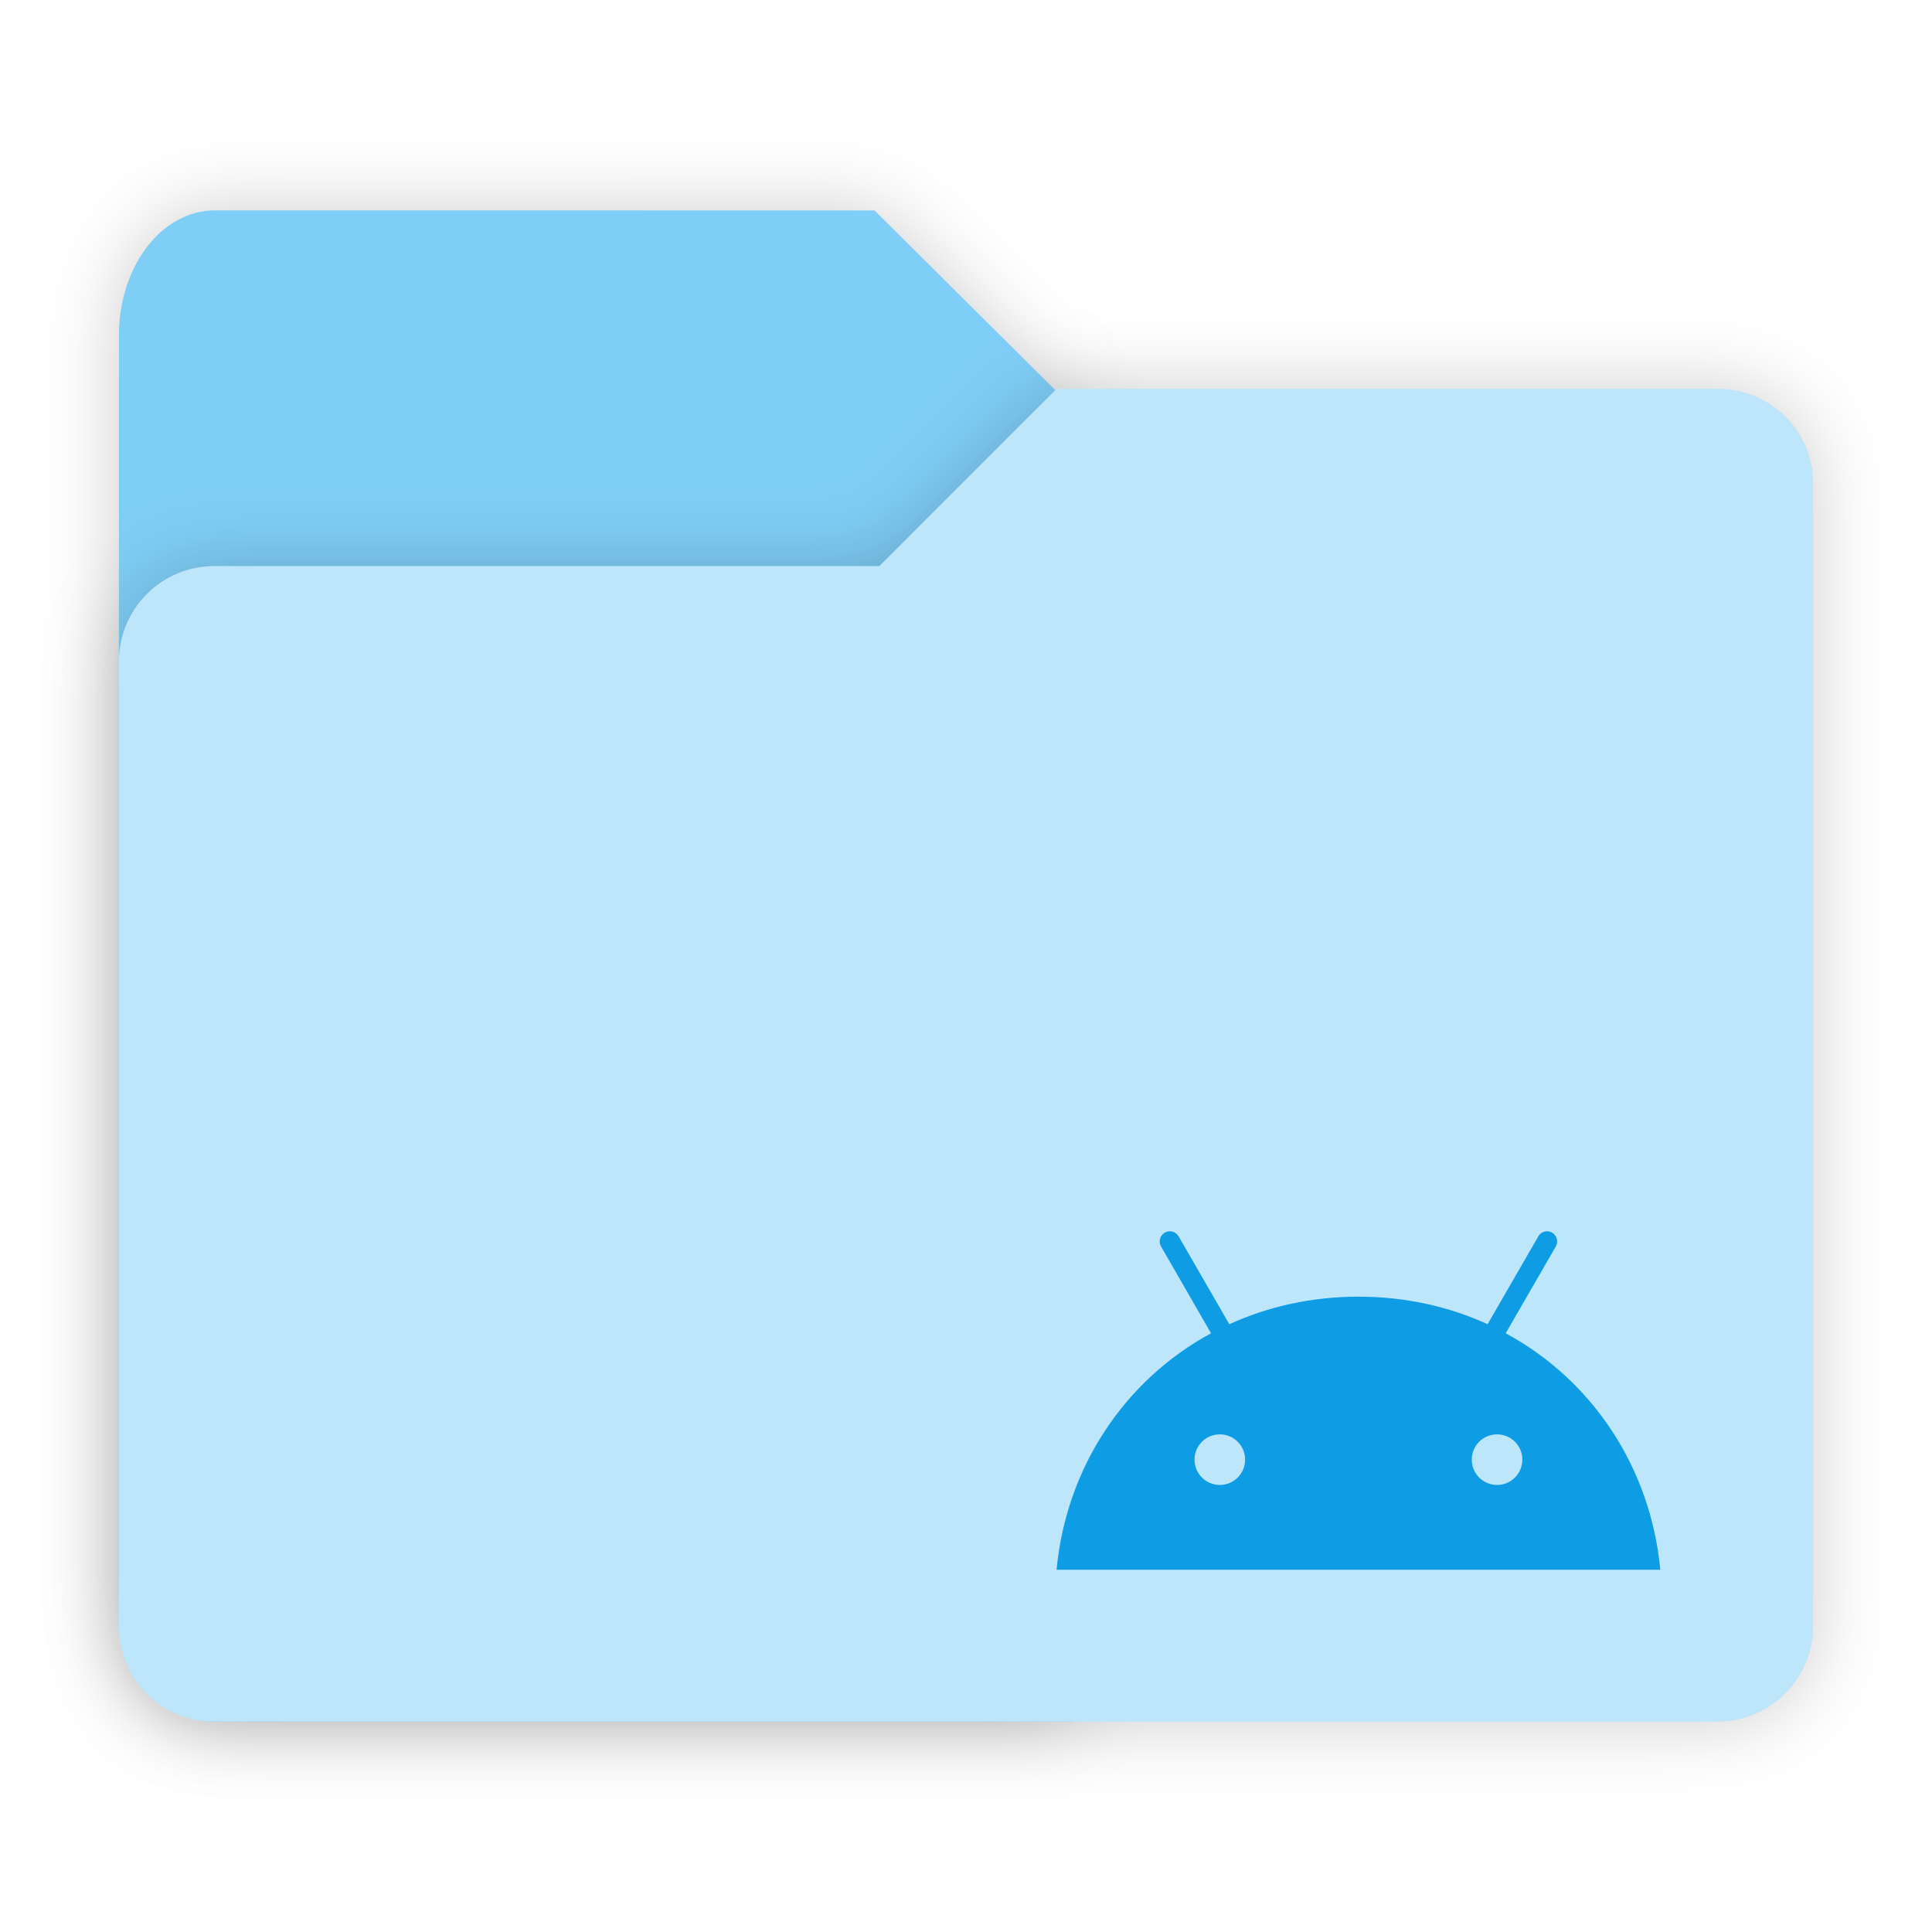
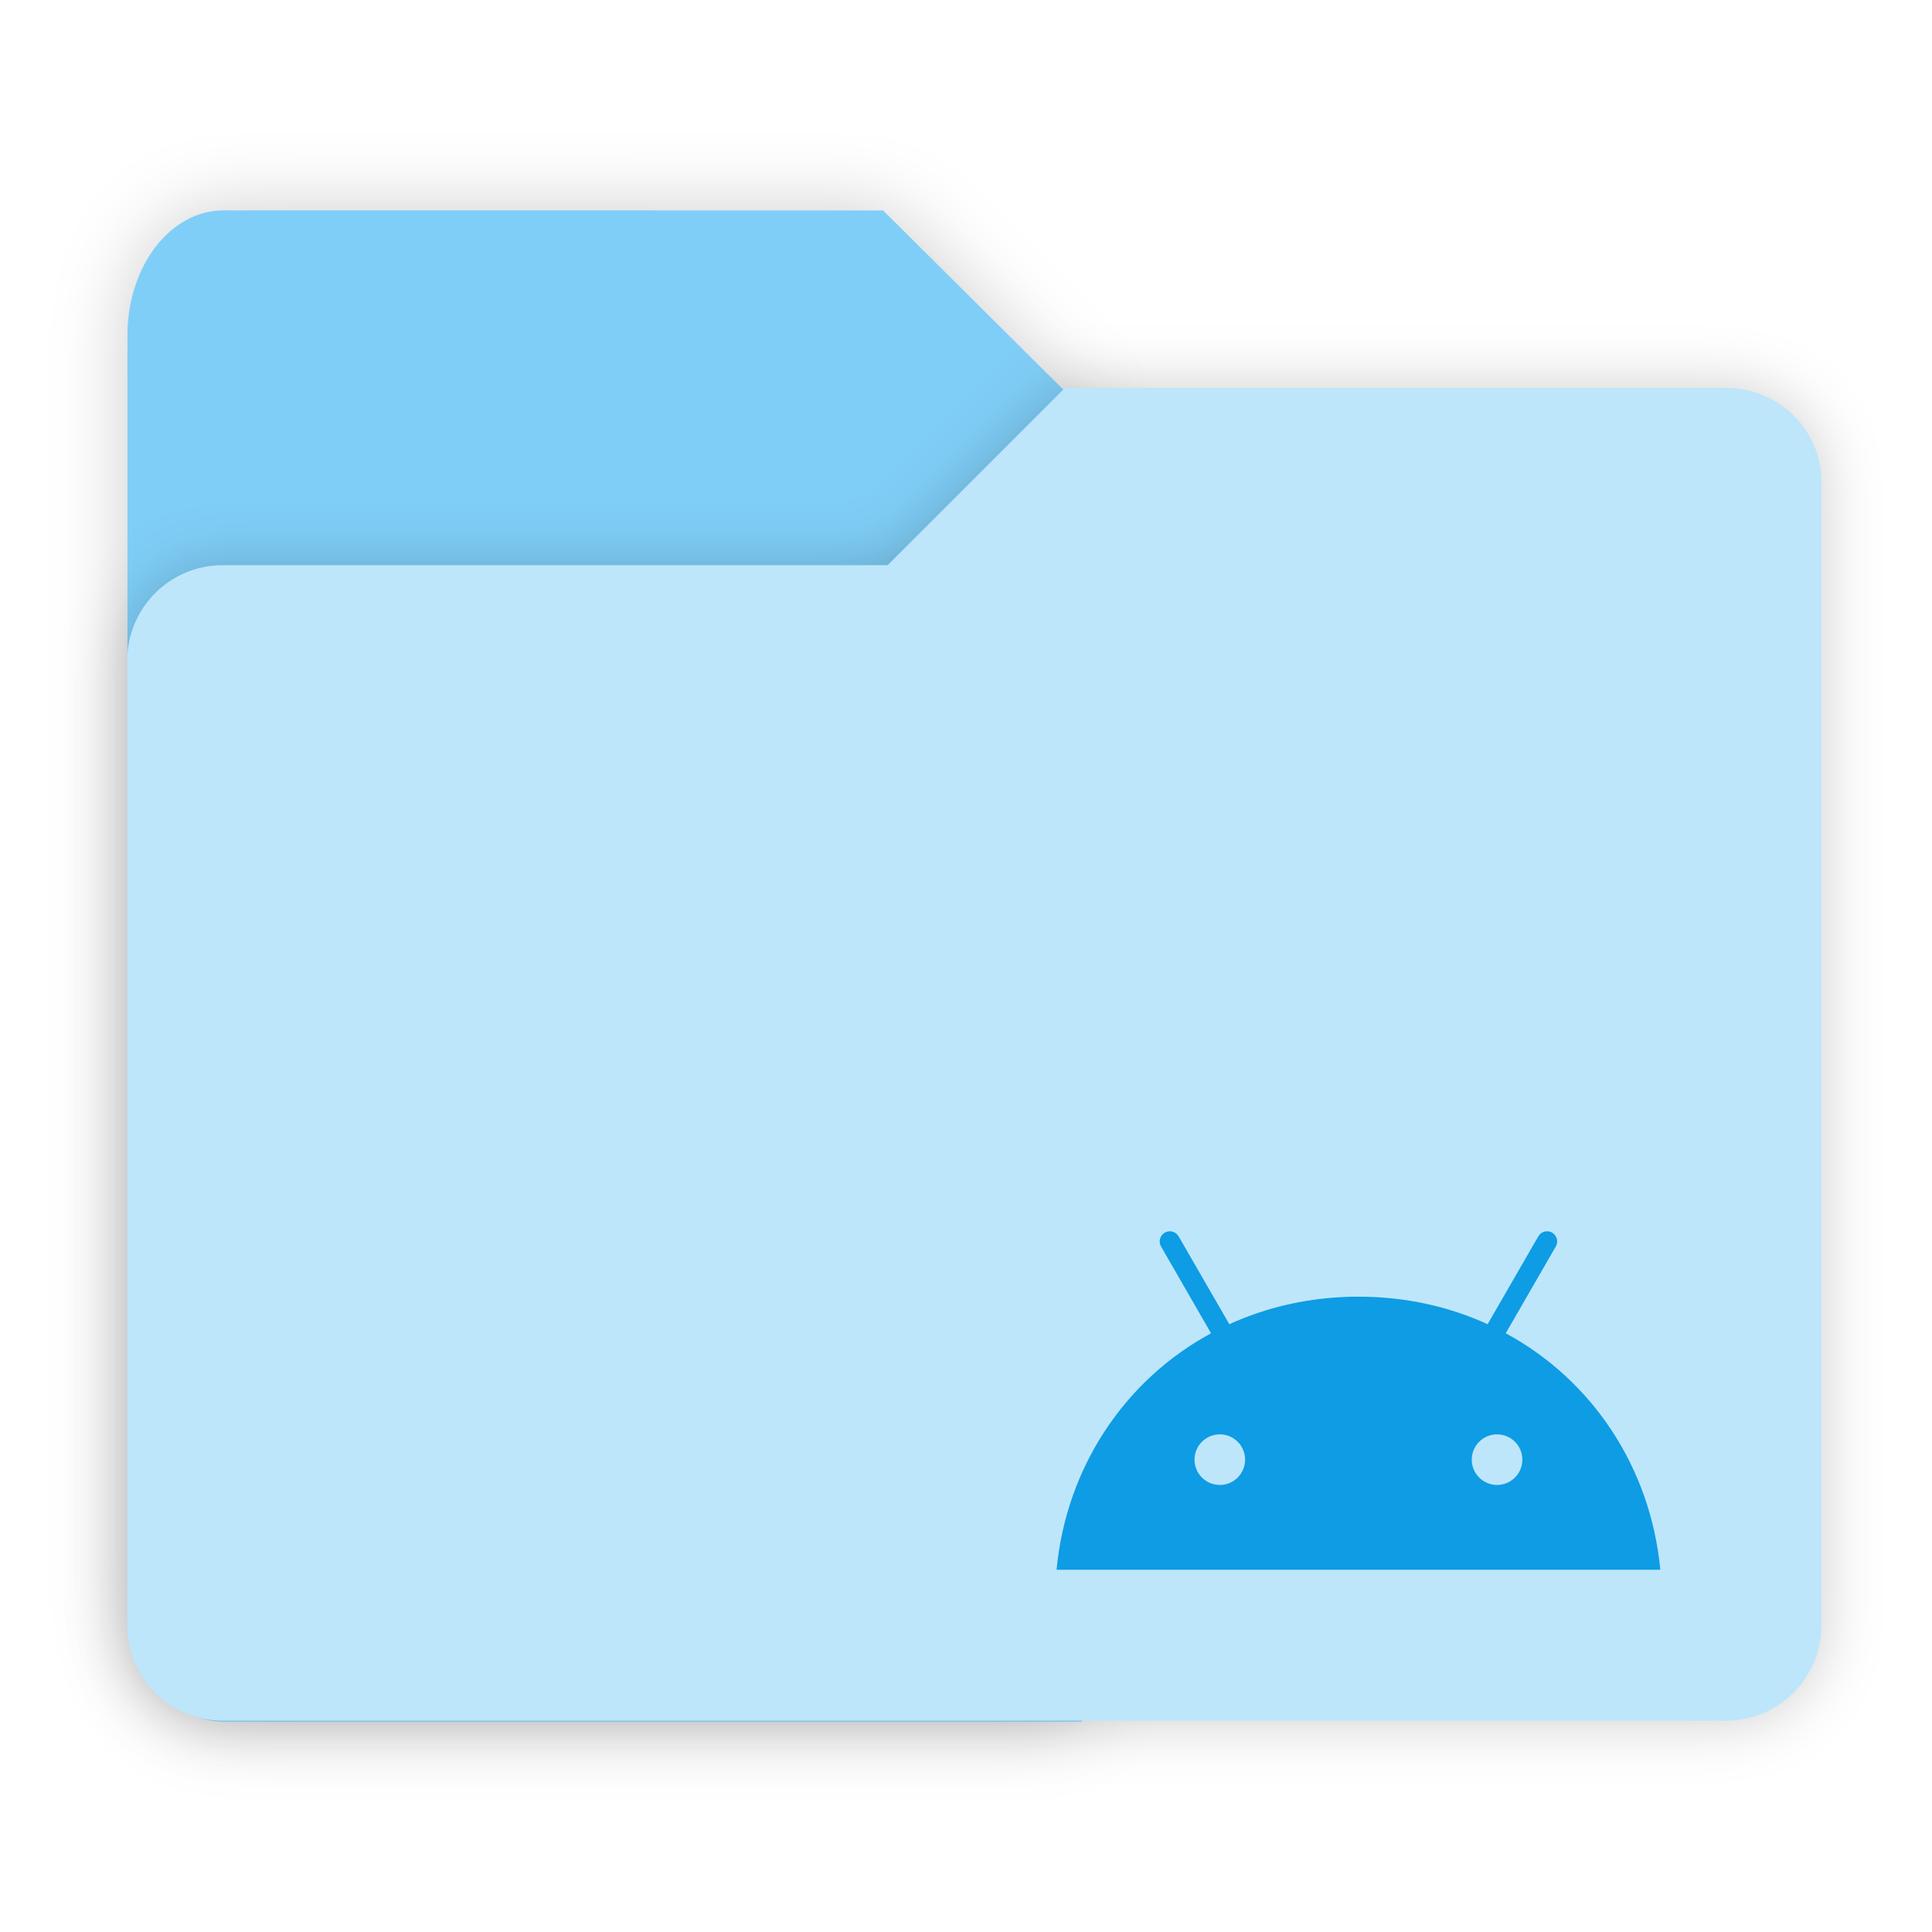
<svg xmlns="http://www.w3.org/2000/svg" width="64" height="64" version="1.1" viewBox="0 0 64 64" id="svg6" xml:space="preserve">
  <defs id="defs2">
    <style id="current-color-scheme" type="text/css">.ColorScheme-Text {
      color:#333333;
    }
    .ColorScheme-Highlight {
      color:#60c0f0;
    }</style>
    <linearGradient id="linearGradient946" x1="445.28" x2="445.28" y1="181.8" y2="200.07" gradientTransform="matrix(1.4724 0 0 1.4432 -625.58 -239.75)" gradientUnits="userSpaceOnUse">
      <stop stop-color="#ffffff" stop-opacity="0" offset="0" id="stop1" />
      <stop stop-color="#ffffff" offset="1" id="stop2" />
    </linearGradient>
    <filter style="color-interpolation-filters:sRGB;" id="filter94" x="-0.094" y="-0.059" width="1.187" height="1.118">
      <feFlood result="flood" in="SourceGraphic" flood-opacity="0.196" flood-color="rgb(0,0,0)" id="feFlood93" />
      <feGaussianBlur result="blur" in="SourceGraphic" stdDeviation="1" id="feGaussianBlur93" />
      <feOffset result="offset" in="blur" dx="0" dy="0" id="feOffset93" />
      <feComposite result="comp1" operator="in" in="flood" in2="offset" id="feComposite93" />
      <feComposite result="comp2" operator="over" in="SourceGraphic" in2="comp1" id="feComposite94" />
    </filter>
    <filter style="color-interpolation-filters:sRGB;" id="filter96" x="-0.053" y="-0.067" width="1.105" height="1.134">
      <feFlood result="flood" in="SourceGraphic" flood-opacity="0.196" flood-color="rgb(0,0,0)" id="feFlood94" />
      <feGaussianBlur result="blur" in="SourceGraphic" stdDeviation="1" id="feGaussianBlur94" />
      <feOffset result="offset" in="blur" dx="0" dy="0" id="feOffset94" />
      <feComposite result="comp1" operator="in" in="flood" in2="offset" id="feComposite95" />
      <feComposite result="comp2" operator="over" in="SourceGraphic" in2="comp1" id="feComposite96" />
    </filter>
+     <filter style="color-interpolation-filters:sRGB" id="filter94-2" x="-0.094" y="-0.059" width="1.187" height="1.118">
+       <feFlood result="flood" in="SourceGraphic" flood-opacity="0.196" flood-color="rgb(0,0,0)" id="feFlood93-9" />
+       <feGaussianBlur result="blur" in="SourceGraphic" stdDeviation="1" id="feGaussianBlur93-1" />
+       <feOffset result="offset" in="blur" dx="0" dy="0" id="feOffset93-2" />
+       <feComposite result="comp1" operator="in" in="flood" in2="offset" id="feComposite93-7" />
+       <feComposite result="comp2" operator="over" in="SourceGraphic" in2="comp1" id="feComposite94-0" />
+     </filter>
+     <filter style="color-interpolation-filters:sRGB" id="filter3" x="-0.043" y="-0.054" width="1.086" height="1.109">
+       <feFlood result="flood" in="SourceGraphic" flood-opacity="0.196" flood-color="rgb(0,0,0)" id="feFlood2" />
+       <feGaussianBlur result="blur" in="SourceGraphic" stdDeviation="1" id="feGaussianBlur2" />
+       <feOffset result="offset" in="blur" dx="0" dy="0" id="feOffset2" />
+       <feComposite result="comp1" operator="in" in="flood" in2="offset" id="feComposite2" />
+       <feComposite result="comp2" operator="over" in="SourceGraphic" in2="comp1" id="feComposite3" />
+     </filter>
  </defs>
-   <g id="g100" transform="matrix(1.232578,0,0,1.232578,-226.5382,25.1247)">
-     <path id="path11" style="opacity:1;fill:#7fcef7;fill-opacity:1;stroke-width:7.526;stroke-linecap:round;stroke-linejoin:round;filter:url(#filter94)" d="m 189.564,-14.729 a 2.574,3.353 0 0 0 -2.576,3.354 v 33.906 a 2.574,3.353 0 0 0 2.576,3.354 h 23.074 V -8.296 h -0.025 v -1.146 l -5.317,-5.286 z" />
-     <path id="path49" style="opacity:1;fill:#bde6fb;fill-opacity:1;stroke-width:9.157;stroke-linecap:round;stroke-linejoin:round;filter:url(#filter96)" d="m 212.19,-9.935 -4.764,4.764 h 25.094 v -2.246 a 2.564,2.516 0 0 0 -2.564,-2.518 z m -22.637,4.764 h 42.967 V 23.321 a 2.564,2.564 0 0 1 -2.564,2.564 H 189.552 A 2.564,2.564 0 0 1 186.988,23.321 V -2.607 a 2.564,2.564 0 0 1 2.564,-2.564 z" />
+   <g id="g3" transform="translate(0.282802)">
+     <path id="path11" style="fill:#7fcef7;fill-opacity:1;stroke-width:7.526;stroke-linecap:round;stroke-linejoin:round;filter:url(#filter94-2)" d="m 189.564,-14.729 a 2.574,3.353 0 0 0 -2.576,3.354 v 33.906 a 2.574,3.353 0 0 0 2.576,3.354 h 23.074 V -8.296 h -0.025 v -1.146 l -5.317,-5.286 z" transform="matrix(1.232578,0,0,1.232578,-226.5382,25.1247)" />
+     <path id="path49" style="fill:#bde6fb;fill-opacity:1;stroke-width:11.287;stroke-linecap:round;stroke-linejoin:round;filter:url(#filter3)" d="m 34.994,12.851 -5.871,5.871 H 7.092 a 3.16,3.16 0 0 0 -3.16,3.154 3.16,3.16 0 0 0 0,0.006 v 31.959 a 3.16,3.16 0 0 0 0,0.008 3.16,3.16 0 0 0 3.16,3.152 H 56.893 a 3.16,3.16 0 0 0 3.16,-3.154 3.16,3.16 0 0 0 0,-0.006 V 18.722 15.954 a 3.16,3.102 0 0 0 0,-0.066 3.16,3.102 0 0 0 -3.16,-3.037 z" />
  </g>
  <path d="m 49.879,44.166 1.659,-2.874 a 0.337,0.337 0 0 0 -0.122,-0.459 0.333,0.333 0 0 0 -0.457,0.122 l -1.68,2.911 c -1.282,-0.586 -2.726,-0.912 -4.278,-0.912 -1.552,0 -2.996,0.327 -4.278,0.912 l -1.68,-2.911 a 0.336,0.336 0 1 0 -0.581,0.338 l 1.655,2.874 C 37.258,45.714 35.32,48.61 35,52 h 20 c -0.32,-3.39 -2.258,-6.286 -5.121,-7.834 z m -9.471,5.025 a 0.838,0.838 0 1 1 0.838,-0.838 0.839,0.839 0 0 1 -0.838,0.838 z m 9.18,0 a 0.838,0.838 0 1 1 0.842,-0.838 0.839,0.839 0 0 1 -0.84,0.838 z" id="path1" style="stroke-width:0.039;fill:#0e9ce4;fill-opacity:1" />
</svg>
